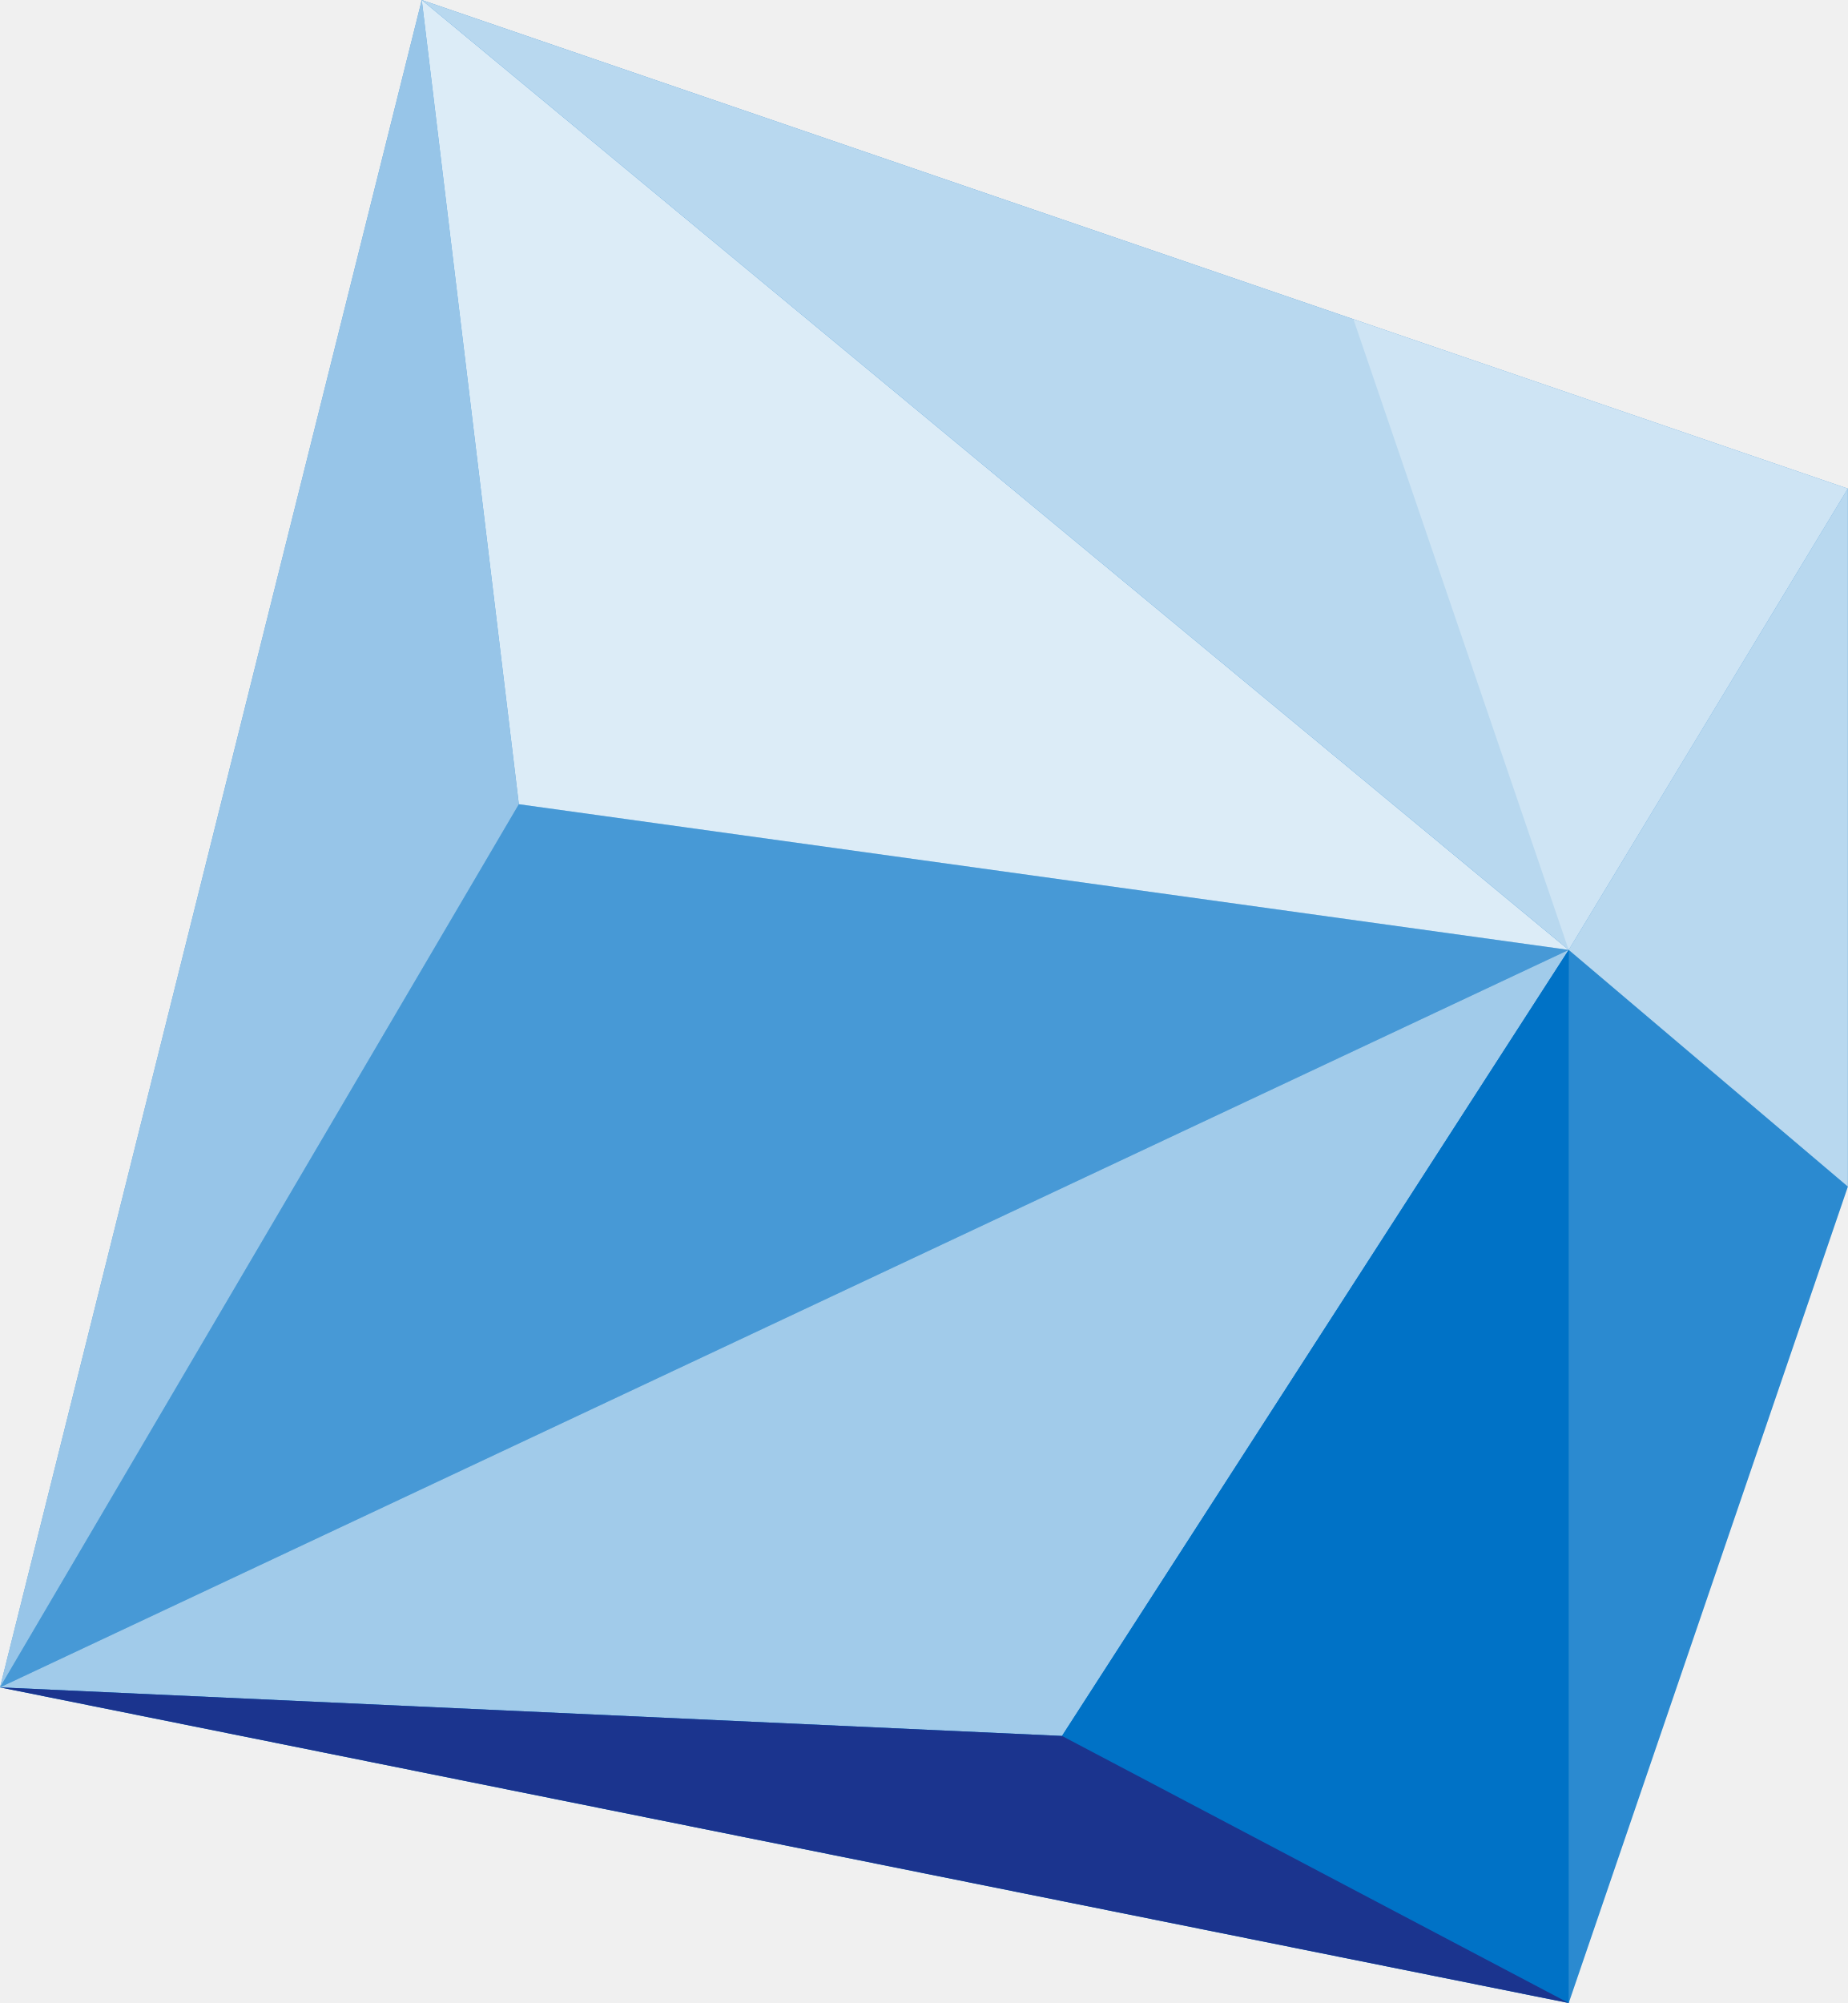
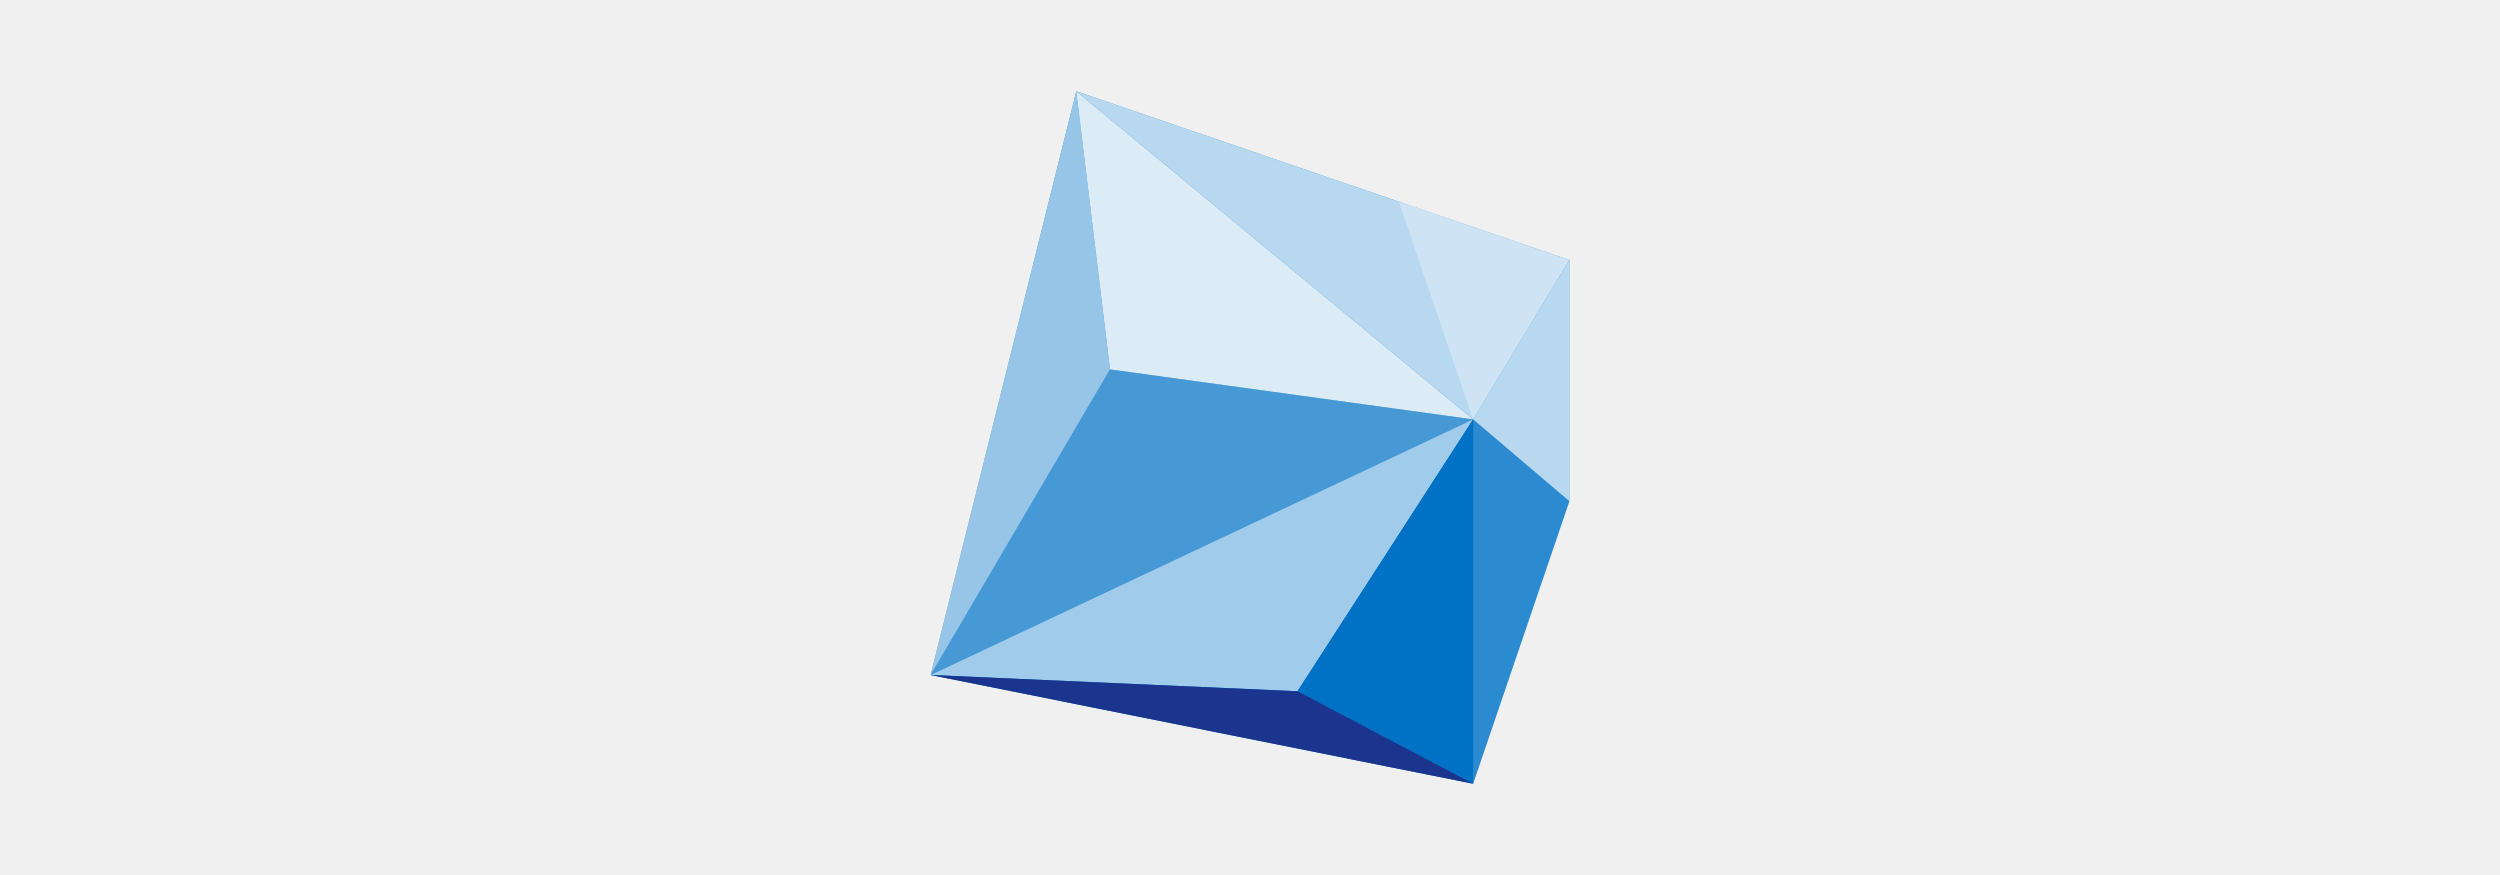
- <svg xmlns="http://www.w3.org/2000/svg" width="102.269" height="110.833" viewBox="0 0 102.269 110.833">
-   <g id="_1180_Grids" data-name="1180 Grids">
+ <svg xmlns="http://www.w3.org/2000/svg" version="1.1" id="Layer_1" x="0px" y="0px" viewBox="0 0 400 140" style="enable-background:new 0 0 400 140;" xml:space="preserve">
+   <style type="text/css">
+ 	.st0{fill:#0072C6;}
+ 	.st1{opacity:0.17;fill:#FFFFFF;enable-background:new    ;}
+ 	.st2{opacity:0.72;fill:#FFFFFF;enable-background:new    ;}
+ 	.st3{opacity:0.28;fill:#FFFFFF;enable-background:new    ;}
+ 	.st4{opacity:0.86;fill:#FFFFFF;enable-background:new    ;}
+ 	.st5{opacity:0.31;fill:#FFFFFF;enable-background:new    ;}
+ 	.st6{opacity:0.63;fill:#FFFFFF;enable-background:new    ;}
+ 	.st7{fill:#1B348E;}
+ 	.st8{opacity:0.59;fill:#FFFFFF;enable-background:new    ;}
+ </style>
+   <g id="_1180_Grids">
    <g>
-       <polyline points="23.342 0 102.269 27.037 102.269 65.66 86.819 110.833 0 93.369 23.342 0" fill="#0072c6" />
-       <path d="M86.819,110.833c-.336-.84,0-58.271,0-58.271l15.449,13.1Z" fill="#fff" opacity="0.17" />
-       <polygon points="102.269 27.037 102.269 65.66 86.819 52.562 102.269 27.037" fill="#fff" opacity="0.72" />
-       <polygon points="23.342 0 102.269 27.037 86.819 52.562 23.342 0" fill="#fff" opacity="0.72" />
-       <polygon points="28.716 44.501 86.819 52.562 0 93.369 28.716 44.501" fill="#fff" opacity="0.28" />
-       <polygon points="28.716 44.501 23.342 0 86.819 52.562 28.716 44.501" fill="#fff" opacity="0.86" />
-       <polygon points="86.819 52.562 102.269 27.037 74.905 17.663 86.819 52.562" fill="#fff" opacity="0.31" />
-       <polygon points="0 93.369 58.775 96.056 86.819 52.562 0 93.369" fill="#fff" opacity="0.63" />
-       <polygon points="86.819 110.833 58.775 96.056 86.819 52.562 86.819 110.833" fill="#0072c6" />
-       <polygon points="0 93.369 86.819 110.833 58.775 96.056 0 93.369" fill="#1b348e" />
-       <polygon points="28.716 44.501 0 93.369 23.342 0 28.716 44.501" fill="#fff" opacity="0.59" />
+       <polyline class="st0" points="172.2,14.6 251.1,41.6 251.1,80.2 235.7,125.4 148.9,108 172.2,14.6   " />
+       <path class="st1" d="M235.7,125.4c-0.3-0.8,0-58.3,0-58.3l15.4,13.1L235.7,125.4z" />
+       <polygon class="st2" points="251.1,41.6 251.1,80.2 235.7,67.1   " />
+       <polygon class="st2" points="172.2,14.6 251.1,41.6 235.7,67.1   " />
+       <polygon class="st3" points="177.6,59.1 235.7,67.1 148.9,108   " />
+       <polygon class="st4" points="177.6,59.1 172.2,14.6 235.7,67.1   " />
+       <polygon class="st5" points="235.7,67.1 251.1,41.6 223.8,32.2   " />
+       <polygon class="st6" points="148.9,108 207.6,110.6 235.7,67.1   " />
+       <polygon class="st0" points="235.7,125.4 207.6,110.6 235.7,67.1   " />
+       <polygon class="st7" points="148.9,108 235.7,125.4 207.6,110.6   " />
+       <polygon class="st8" points="177.6,59.1 148.9,108 172.2,14.6   " />
    </g>
  </g>
</svg>
